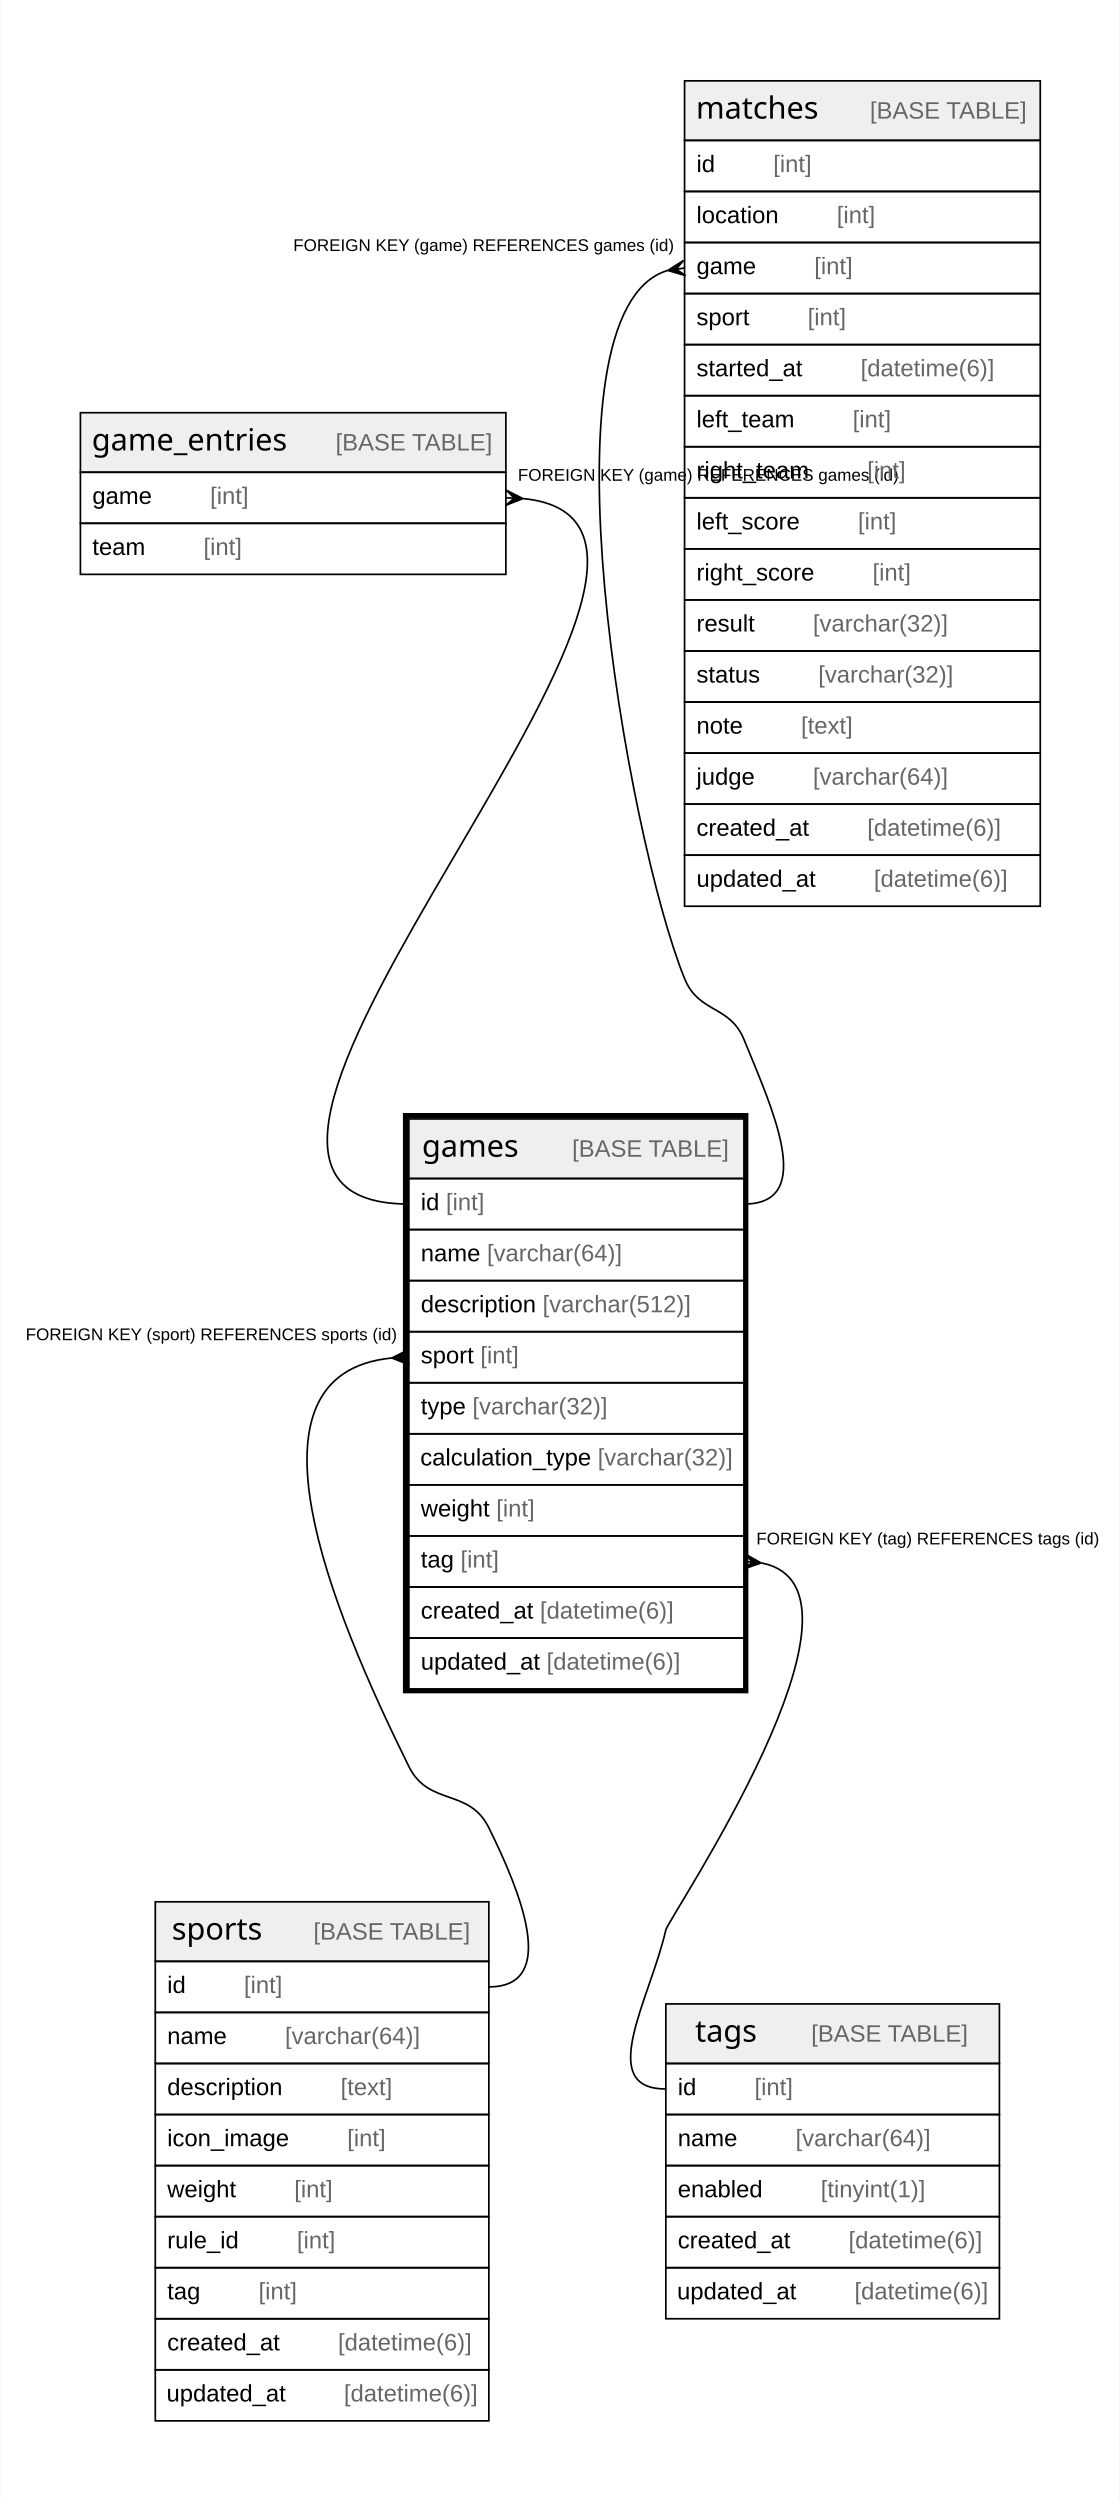
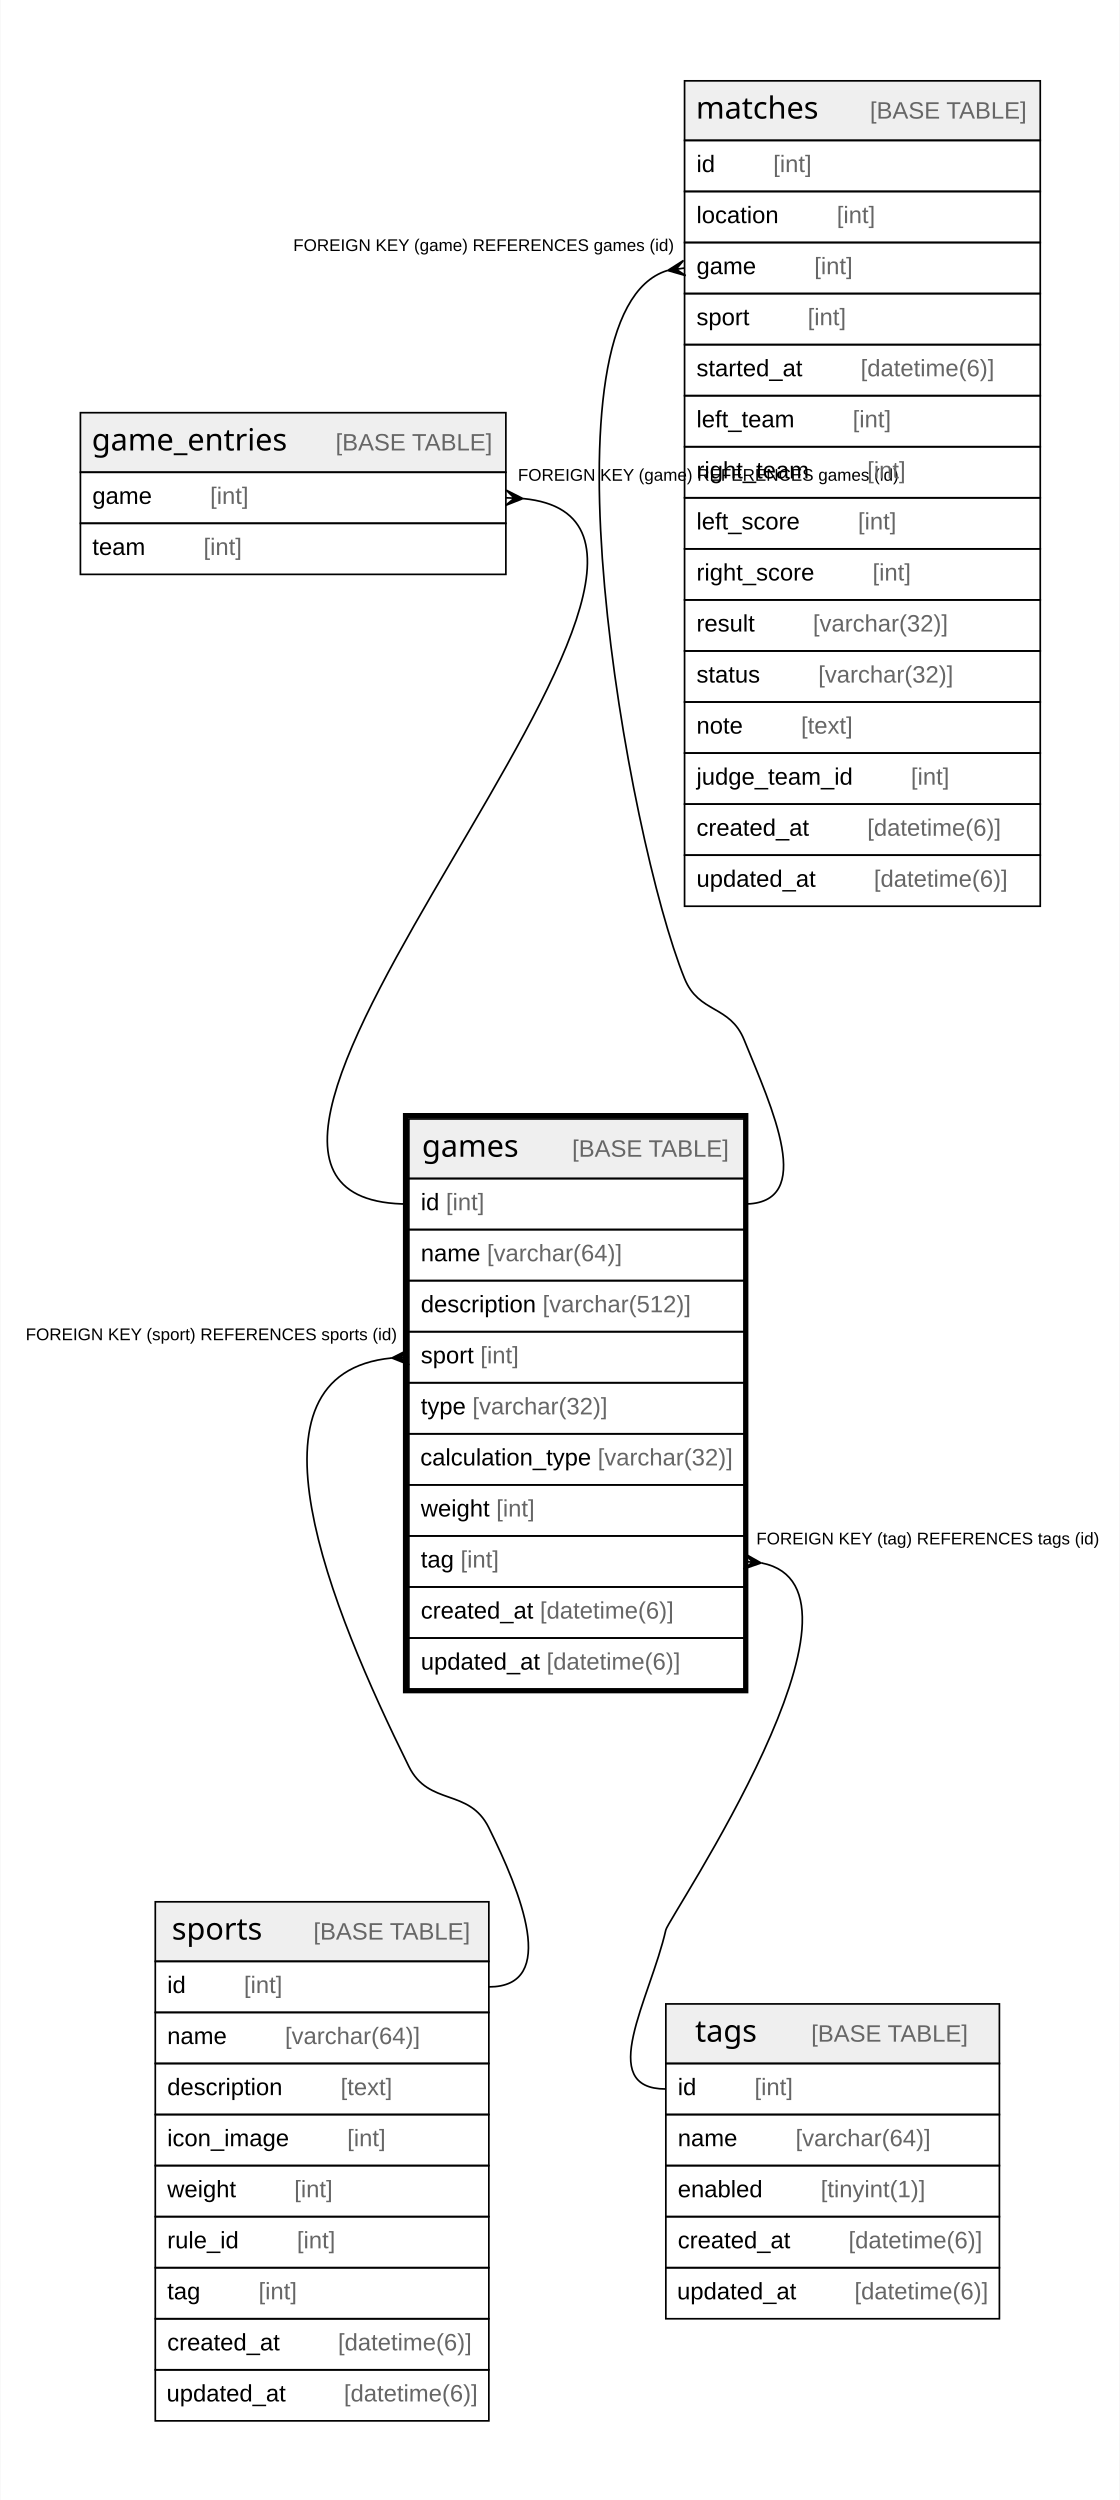
<svg xmlns="http://www.w3.org/2000/svg" width="658pt" height="1469pt" viewBox="0.00 0.00 657.50 1469.00">
  <g id="graph0" class="graph" transform="scale(1 1) rotate(0) translate(4 1465)">
    <polygon fill="#ffffff" stroke="transparent" points="-4,4 -4,-1465 653.5,-1465 653.5,4 -4,4" />
    <g id="node1" class="node">
      <polygon fill="#efefef" stroke="transparent" points="236,-772.5 236,-807.5 433,-807.5 433,-772.5 236,-772.5" />
      <polygon fill="none" stroke="#000000" points="236,-772.5 236,-807.5 433,-807.5 433,-772.5 236,-772.5" />
      <text text-anchor="start" x="243.711" y="-785.3" font-family="Arial Bold" font-size="18.00" fill="#000000">games</text>
      <text text-anchor="start" x="297.721" y="-785.3" font-family="Arial" font-size="14.00" fill="#000000">    </text>
      <text text-anchor="start" x="331.926" y="-785.3" font-family="Arial" font-size="14.00" fill="#666666">[BASE TABLE]</text>
      <polygon fill="none" stroke="#000000" points="236,-742.5 236,-772.5 433,-772.5 433,-742.5 236,-742.5" />
      <text text-anchor="start" x="243" y="-753.9" font-family="Arial" font-size="14.00" fill="#000000">id </text>
      <text text-anchor="start" x="257.78" y="-753.9" font-family="Arial" font-size="14.00" fill="#666666">[int]</text>
      <polygon fill="none" stroke="#000000" points="236,-712.5 236,-742.5 433,-742.5 433,-712.5 236,-712.5" />
      <text text-anchor="start" x="243" y="-723.9" font-family="Arial" font-size="14.00" fill="#000000">name </text>
      <text text-anchor="start" x="281.899" y="-723.9" font-family="Arial" font-size="14.00" fill="#666666">[varchar(64)]</text>
      <polygon fill="none" stroke="#000000" points="236,-682.5 236,-712.5 433,-712.5 433,-682.5 236,-682.5" />
      <text text-anchor="start" x="243" y="-693.9" font-family="Arial" font-size="14.00" fill="#000000">description </text>
      <text text-anchor="start" x="314.568" y="-693.9" font-family="Arial" font-size="14.00" fill="#666666">[varchar(512)]</text>
      <polygon fill="none" stroke="#000000" points="236,-652.5 236,-682.5 433,-682.5 433,-652.5 236,-652.5" />
      <text text-anchor="start" x="243" y="-663.9" font-family="Arial" font-size="14.00" fill="#000000">sport </text>
      <text text-anchor="start" x="278.007" y="-663.9" font-family="Arial" font-size="14.00" fill="#666666">[int]</text>
      <polygon fill="none" stroke="#000000" points="236,-622.5 236,-652.5 433,-652.5 433,-622.5 236,-622.5" />
      <text text-anchor="start" x="243" y="-633.9" font-family="Arial" font-size="14.00" fill="#000000">type </text>
      <text text-anchor="start" x="273.346" y="-633.9" font-family="Arial" font-size="14.00" fill="#666666">[varchar(32)]</text>
      <polygon fill="none" stroke="#000000" points="236,-592.5 236,-622.5 433,-622.5 433,-592.5 236,-592.5" />
      <text text-anchor="start" x="242.706" y="-603.9" font-family="Arial" font-size="14.00" fill="#000000">calculation_type </text>
      <text text-anchor="start" x="346.958" y="-603.9" font-family="Arial" font-size="14.00" fill="#666666">[varchar(32)]</text>
      <polygon fill="none" stroke="#000000" points="236,-562.5 236,-592.5 433,-592.5 433,-562.5 236,-562.5" />
      <text text-anchor="start" x="243" y="-573.9" font-family="Arial" font-size="14.00" fill="#000000">weight </text>
      <text text-anchor="start" x="287.342" y="-573.9" font-family="Arial" font-size="14.00" fill="#666666">[int]</text>
      <polygon fill="none" stroke="#000000" points="236,-532.5 236,-562.5 433,-562.5 433,-532.5 236,-532.5" />
      <text text-anchor="start" x="243" y="-543.9" font-family="Arial" font-size="14.00" fill="#000000">tag </text>
      <text text-anchor="start" x="266.346" y="-543.9" font-family="Arial" font-size="14.00" fill="#666666">[int]</text>
      <polygon fill="none" stroke="#000000" points="236,-502.5 236,-532.5 433,-532.5 433,-502.5 236,-502.5" />
      <text text-anchor="start" x="243" y="-513.9" font-family="Arial" font-size="14.00" fill="#000000">created_at </text>
      <text text-anchor="start" x="313.028" y="-513.9" font-family="Arial" font-size="14.00" fill="#666666">[datetime(6)]</text>
      <polygon fill="none" stroke="#000000" points="236,-472.5 236,-502.5 433,-502.5 433,-472.5 236,-472.5" />
      <text text-anchor="start" x="243" y="-483.9" font-family="Arial" font-size="14.00" fill="#000000">updated_at </text>
      <text text-anchor="start" x="316.933" y="-483.9" font-family="Arial" font-size="14.00" fill="#666666">[datetime(6)]</text>
      <polygon fill="none" stroke="#000000" stroke-width="3" points="234,-471.5 234,-809.5 434,-809.5 434,-471.5 234,-471.5" />
    </g>
    <g id="node4" class="node">
      <polygon fill="#efefef" stroke="transparent" points="87,-312.5 87,-347.5 283,-347.5 283,-312.5 87,-312.5" />
      <polygon fill="none" stroke="#000000" points="87,-312.5 87,-347.5 283,-347.5 283,-312.5 87,-312.5" />
      <text text-anchor="start" x="96.713" y="-325.3" font-family="Arial Bold" font-size="18.00" fill="#000000">sports</text>
      <text text-anchor="start" x="145.719" y="-325.3" font-family="Arial" font-size="14.00" fill="#000000">    </text>
      <text text-anchor="start" x="179.924" y="-325.3" font-family="Arial" font-size="14.00" fill="#666666">[BASE TABLE]</text>
      <polygon fill="none" stroke="#000000" points="87,-282.5 87,-312.5 283,-312.5 283,-282.5 87,-282.5" />
      <text text-anchor="start" x="94" y="-293.9" font-family="Arial" font-size="14.00" fill="#000000">id    </text>
      <text text-anchor="start" x="139.094" y="-293.9" font-family="Arial" font-size="14.00" fill="#666666">[int]</text>
      <polygon fill="none" stroke="#000000" points="87,-252.5 87,-282.5 283,-282.5 283,-252.5 87,-252.5" />
      <text text-anchor="start" x="94" y="-263.9" font-family="Arial" font-size="14.00" fill="#000000">name    </text>
      <text text-anchor="start" x="163.213" y="-263.9" font-family="Arial" font-size="14.00" fill="#666666">[varchar(64)]</text>
      <polygon fill="none" stroke="#000000" points="87,-222.5 87,-252.5 283,-252.5 283,-222.5 87,-222.5" />
      <text text-anchor="start" x="94" y="-233.9" font-family="Arial" font-size="14.00" fill="#000000">description    </text>
      <text text-anchor="start" x="195.882" y="-233.9" font-family="Arial" font-size="14.00" fill="#666666">[text]</text>
      <polygon fill="none" stroke="#000000" points="87,-192.5 87,-222.5 283,-222.5 283,-192.5 87,-192.5" />
      <text text-anchor="start" x="94" y="-203.9" font-family="Arial" font-size="14.00" fill="#000000">icon_image    </text>
      <text text-anchor="start" x="199.774" y="-203.9" font-family="Arial" font-size="14.00" fill="#666666">[int]</text>
      <polygon fill="none" stroke="#000000" points="87,-162.5 87,-192.5 283,-192.5 283,-162.5 87,-162.5" />
      <text text-anchor="start" x="94" y="-173.9" font-family="Arial" font-size="14.00" fill="#000000">weight    </text>
      <text text-anchor="start" x="168.656" y="-173.9" font-family="Arial" font-size="14.00" fill="#666666">[int]</text>
      <polygon fill="none" stroke="#000000" points="87,-132.5 87,-162.5 283,-162.5 283,-132.5 87,-132.5" />
      <text text-anchor="start" x="94" y="-143.9" font-family="Arial" font-size="14.00" fill="#000000">rule_id    </text>
      <text text-anchor="start" x="170.209" y="-143.9" font-family="Arial" font-size="14.00" fill="#666666">[int]</text>
      <polygon fill="none" stroke="#000000" points="87,-102.5 87,-132.5 283,-132.5 283,-102.5 87,-102.5" />
      <text text-anchor="start" x="94" y="-113.9" font-family="Arial" font-size="14.00" fill="#000000">tag    </text>
      <text text-anchor="start" x="147.661" y="-113.9" font-family="Arial" font-size="14.00" fill="#666666">[int]</text>
      <polygon fill="none" stroke="#000000" points="87,-72.5 87,-102.5 283,-102.5 283,-72.5 87,-72.5" />
      <text text-anchor="start" x="94" y="-83.9" font-family="Arial" font-size="14.00" fill="#000000">created_at    </text>
      <text text-anchor="start" x="194.342" y="-83.9" font-family="Arial" font-size="14.00" fill="#666666">[datetime(6)]</text>
      <polygon fill="none" stroke="#000000" points="87,-42.5 87,-72.5 283,-72.5 283,-42.5 87,-42.5" />
      <text text-anchor="start" x="93.595" y="-53.9" font-family="Arial" font-size="14.00" fill="#000000">updated_at    </text>
      <text text-anchor="start" x="197.841" y="-53.9" font-family="Arial" font-size="14.00" fill="#666666">[datetime(6)]</text>
    </g>
    <g id="edge3" class="edge">
      <path fill="none" stroke="#000000" d="M225.897,-667.029C133.054,-657.948 190.254,-519.663 236,-427 247.648,-403.406 271.352,-414.594 283,-391 301.396,-353.738 324.556,-297.5 283,-297.5" />
      <polygon fill="#000000" stroke="#000000" points="226.011,-667.034 235.79,-671.995 231.005,-667.267 236,-667.5 236,-667.5 236,-667.5 231.005,-667.267 236.21,-663.005 226.011,-667.034 226.011,-667.034" />
      <text text-anchor="start" x="10.835" y="-677.5" font-family="Arial" font-size="10.00" fill="#000000">FOREIGN KEY (sport) REFERENCES sports (id)</text>
    </g>
    <g id="node5" class="node">
      <polygon fill="#efefef" stroke="transparent" points="387,-252.5 387,-287.5 583,-287.5 583,-252.5 387,-252.5" />
      <polygon fill="none" stroke="#000000" points="387,-252.5 387,-287.5 583,-287.5 583,-252.5 387,-252.5" />
      <text text-anchor="start" x="404.209" y="-265.3" font-family="Arial Bold" font-size="18.00" fill="#000000">tags</text>
      <text text-anchor="start" x="438.223" y="-265.3" font-family="Arial" font-size="14.00" fill="#000000">    </text>
      <text text-anchor="start" x="472.428" y="-265.3" font-family="Arial" font-size="14.00" fill="#666666">[BASE TABLE]</text>
      <polygon fill="none" stroke="#000000" points="387,-222.5 387,-252.5 583,-252.5 583,-222.5 387,-222.5" />
      <text text-anchor="start" x="394" y="-233.9" font-family="Arial" font-size="14.00" fill="#000000">id    </text>
      <text text-anchor="start" x="439.094" y="-233.9" font-family="Arial" font-size="14.00" fill="#666666">[int]</text>
      <polygon fill="none" stroke="#000000" points="387,-192.5 387,-222.5 583,-222.5 583,-192.5 387,-192.5" />
      <text text-anchor="start" x="394" y="-203.9" font-family="Arial" font-size="14.00" fill="#000000">name    </text>
      <text text-anchor="start" x="463.213" y="-203.9" font-family="Arial" font-size="14.00" fill="#666666">[varchar(64)]</text>
      <polygon fill="none" stroke="#000000" points="387,-162.5 387,-192.5 583,-192.5 583,-162.5 387,-162.5" />
      <text text-anchor="start" x="394" y="-173.9" font-family="Arial" font-size="14.00" fill="#000000">enabled    </text>
      <text text-anchor="start" x="478.007" y="-173.9" font-family="Arial" font-size="14.00" fill="#666666">[tinyint(1)]</text>
      <polygon fill="none" stroke="#000000" points="387,-132.5 387,-162.5 583,-162.5 583,-132.5 387,-132.5" />
      <text text-anchor="start" x="394" y="-143.9" font-family="Arial" font-size="14.00" fill="#000000">created_at    </text>
      <text text-anchor="start" x="494.342" y="-143.9" font-family="Arial" font-size="14.00" fill="#666666">[datetime(6)]</text>
      <polygon fill="none" stroke="#000000" points="387,-102.5 387,-132.5 583,-132.5 583,-102.5 387,-102.5" />
      <text text-anchor="start" x="393.595" y="-113.9" font-family="Arial" font-size="14.00" fill="#000000">updated_at    </text>
      <text text-anchor="start" x="497.841" y="-113.9" font-family="Arial" font-size="14.00" fill="#666666">[datetime(6)]</text>
    </g>
    <g id="edge4" class="edge">
      <path fill="none" stroke="#000000" d="M443.357,-546.567C519.668,-531.474 388.623,-338.144 387,-331 377.793,-290.477 345.444,-237.5 387,-237.5" />
      <polygon fill="#000000" stroke="#000000" points="442.96,-546.603 432.596,-543.018 437.98,-547.052 433,-547.5 433,-547.5 433,-547.5 437.98,-547.052 433.404,-551.982 442.96,-546.603 442.96,-546.603" />
      <text text-anchor="start" x="440.163" y="-557.5" font-family="Arial" font-size="10.00" fill="#000000">FOREIGN KEY (tag) REFERENCES tags (id)</text>
    </g>
    <g id="node2" class="node">
      <polygon fill="#efefef" stroke="transparent" points="43,-1187.5 43,-1222.5 293,-1222.5 293,-1187.5 43,-1187.5" />
      <polygon fill="none" stroke="#000000" points="43,-1187.5 43,-1222.5 293,-1222.5 293,-1187.5 43,-1187.5" />
      <text text-anchor="start" x="49.704" y="-1200.3" font-family="Arial Bold" font-size="18.00" fill="#000000">game_entries</text>
      <text text-anchor="start" x="158.728" y="-1200.3" font-family="Arial" font-size="14.00" fill="#000000">    </text>
      <text text-anchor="start" x="192.933" y="-1200.3" font-family="Arial" font-size="14.00" fill="#666666">[BASE TABLE]</text>
      <polygon fill="none" stroke="#000000" points="43,-1157.5 43,-1187.5 293,-1187.5 293,-1157.5 43,-1157.5" />
      <text text-anchor="start" x="50" y="-1168.9" font-family="Arial" font-size="14.00" fill="#000000">game    </text>
      <text text-anchor="start" x="119.213" y="-1168.9" font-family="Arial" font-size="14.00" fill="#666666">[int]</text>
      <polygon fill="none" stroke="#000000" points="43,-1127.5 43,-1157.5 293,-1157.5 293,-1127.5 43,-1127.5" />
      <text text-anchor="start" x="50" y="-1138.9" font-family="Arial" font-size="14.00" fill="#000000">team    </text>
      <text text-anchor="start" x="115.321" y="-1138.9" font-family="Arial" font-size="14.00" fill="#666666">[int]</text>
    </g>
    <g id="edge1" class="edge">
      <path fill="none" stroke="#000000" d="M303.214,-1172.031C462.639,-1156.447 53.46,-757.5 236,-757.5" />
      <polygon fill="#000000" stroke="#000000" points="302.99,-1172.041 292.794,-1168.005 297.995,-1172.271 293,-1172.5 293,-1172.5 293,-1172.5 297.995,-1172.271 293.206,-1176.995 302.99,-1172.041 302.99,-1172.041" />
      <text text-anchor="start" x="300.055" y="-1182.5" font-family="Arial" font-size="10.00" fill="#000000">FOREIGN KEY (game) REFERENCES games (id)</text>
    </g>
    <g id="node3" class="node">
      <polygon fill="#efefef" stroke="transparent" points="398,-1382.5 398,-1417.5 607,-1417.5 607,-1382.5 398,-1382.5" />
      <polygon fill="none" stroke="#000000" points="398,-1382.5 398,-1417.5 607,-1417.5 607,-1382.5 398,-1382.5" />
      <text text-anchor="start" x="404.709" y="-1395.3" font-family="Arial Bold" font-size="18.00" fill="#000000">matches</text>
      <text text-anchor="start" x="472.723" y="-1395.3" font-family="Arial" font-size="14.00" fill="#000000">    </text>
      <text text-anchor="start" x="506.927" y="-1395.3" font-family="Arial" font-size="14.00" fill="#666666">[BASE TABLE]</text>
      <polygon fill="none" stroke="#000000" points="398,-1352.5 398,-1382.5 607,-1382.5 607,-1352.5 398,-1352.5" />
      <text text-anchor="start" x="405" y="-1363.9" font-family="Arial" font-size="14.00" fill="#000000">id    </text>
      <text text-anchor="start" x="450.094" y="-1363.9" font-family="Arial" font-size="14.00" fill="#666666">[int]</text>
      <polygon fill="none" stroke="#000000" points="398,-1322.5 398,-1352.5 607,-1352.5 607,-1322.5 398,-1322.5" />
      <text text-anchor="start" x="405" y="-1333.9" font-family="Arial" font-size="14.00" fill="#000000">location    </text>
      <text text-anchor="start" x="487.439" y="-1333.9" font-family="Arial" font-size="14.00" fill="#666666">[int]</text>
      <polygon fill="none" stroke="#000000" points="398,-1292.5 398,-1322.5 607,-1322.5 607,-1292.5 398,-1292.5" />
      <text text-anchor="start" x="405" y="-1303.9" font-family="Arial" font-size="14.00" fill="#000000">game    </text>
      <text text-anchor="start" x="474.213" y="-1303.9" font-family="Arial" font-size="14.00" fill="#666666">[int]</text>
      <polygon fill="none" stroke="#000000" points="398,-1262.5 398,-1292.5 607,-1292.5 607,-1262.5 398,-1262.5" />
      <text text-anchor="start" x="405" y="-1273.9" font-family="Arial" font-size="14.00" fill="#000000">sport    </text>
      <text text-anchor="start" x="470.321" y="-1273.9" font-family="Arial" font-size="14.00" fill="#666666">[int]</text>
      <polygon fill="none" stroke="#000000" points="398,-1232.5 398,-1262.5 607,-1262.5 607,-1232.5 398,-1232.5" />
      <text text-anchor="start" x="405" y="-1243.9" font-family="Arial" font-size="14.00" fill="#000000">started_at    </text>
      <text text-anchor="start" x="501.45" y="-1243.9" font-family="Arial" font-size="14.00" fill="#666666">[datetime(6)]</text>
      <polygon fill="none" stroke="#000000" points="398,-1202.5 398,-1232.5 607,-1232.5 607,-1202.5 398,-1202.5" />
      <text text-anchor="start" x="405" y="-1213.9" font-family="Arial" font-size="14.00" fill="#000000">left_team    </text>
      <text text-anchor="start" x="496.774" y="-1213.9" font-family="Arial" font-size="14.00" fill="#666666">[int]</text>
      <polygon fill="none" stroke="#000000" points="398,-1172.5 398,-1202.5 607,-1202.5 607,-1172.5 398,-1172.5" />
      <text text-anchor="start" x="405" y="-1183.9" font-family="Arial" font-size="14.00" fill="#000000">right_team    </text>
      <text text-anchor="start" x="505.327" y="-1183.9" font-family="Arial" font-size="14.00" fill="#666666">[int]</text>
      <polygon fill="none" stroke="#000000" points="398,-1142.5 398,-1172.5 607,-1172.5 607,-1142.5 398,-1142.5" />
      <text text-anchor="start" x="405" y="-1153.9" font-family="Arial" font-size="14.00" fill="#000000">left_score    </text>
      <text text-anchor="start" x="499.884" y="-1153.9" font-family="Arial" font-size="14.00" fill="#666666">[int]</text>
      <polygon fill="none" stroke="#000000" points="398,-1112.5 398,-1142.5 607,-1142.5 607,-1112.5 398,-1112.5" />
      <text text-anchor="start" x="405" y="-1123.9" font-family="Arial" font-size="14.00" fill="#000000">right_score    </text>
      <text text-anchor="start" x="508.436" y="-1123.9" font-family="Arial" font-size="14.00" fill="#666666">[int]</text>
      <polygon fill="none" stroke="#000000" points="398,-1082.5 398,-1112.5 607,-1112.5 607,-1082.5 398,-1082.5" />
      <text text-anchor="start" x="405" y="-1093.9" font-family="Arial" font-size="14.00" fill="#000000">result    </text>
      <text text-anchor="start" x="473.428" y="-1093.9" font-family="Arial" font-size="14.00" fill="#666666">[varchar(32)]</text>
      <polygon fill="none" stroke="#000000" points="398,-1052.5 398,-1082.5 607,-1082.5 607,-1052.5 398,-1052.5" />
      <text text-anchor="start" x="405" y="-1063.9" font-family="Arial" font-size="14.00" fill="#000000">status    </text>
      <text text-anchor="start" x="476.551" y="-1063.9" font-family="Arial" font-size="14.00" fill="#666666">[varchar(32)]</text>
      <polygon fill="none" stroke="#000000" points="398,-1022.5 398,-1052.5 607,-1052.5 607,-1022.5 398,-1022.5" />
      <text text-anchor="start" x="405" y="-1033.9" font-family="Arial" font-size="14.00" fill="#000000">note    </text>
      <text text-anchor="start" x="466.443" y="-1033.9" font-family="Arial" font-size="14.00" fill="#666666">[text]</text>
      <polygon fill="none" stroke="#000000" points="398,-992.5 398,-1022.5 607,-1022.5 607,-992.5 398,-992.5" />
-       <text text-anchor="start" x="405" y="-1003.9" font-family="Arial" font-size="14.00" fill="#000000">judge    </text>
-       <text text-anchor="start" x="473.442" y="-1003.9" font-family="Arial" font-size="14.00" fill="#666666">[varchar(64)]</text>
+       <text text-anchor="start" x="405" y="-1003.9" font-family="Arial" font-size="14.00" fill="#000000">judge_team_id    </text>
+       <text text-anchor="start" x="531.013" y="-1003.9" font-family="Arial" font-size="14.00" fill="#666666">[int]</text>
      <polygon fill="none" stroke="#000000" points="398,-962.5 398,-992.5 607,-992.5 607,-962.5 398,-962.5" />
      <text text-anchor="start" x="405" y="-973.9" font-family="Arial" font-size="14.00" fill="#000000">created_at    </text>
      <text text-anchor="start" x="505.342" y="-973.9" font-family="Arial" font-size="14.00" fill="#666666">[datetime(6)]</text>
      <polygon fill="none" stroke="#000000" points="398,-932.5 398,-962.5 607,-962.5 607,-932.5 398,-932.5" />
      <text text-anchor="start" x="405" y="-943.9" font-family="Arial" font-size="14.00" fill="#000000">updated_at    </text>
      <text text-anchor="start" x="509.247" y="-943.9" font-family="Arial" font-size="14.00" fill="#666666">[datetime(6)]</text>
    </g>
    <g id="edge2" class="edge">
      <path fill="none" stroke="#000000" d="M387.807,-1306.017C309.709,-1281.973 364.463,-972.605 398,-890 406.394,-869.324 424.606,-874.676 433,-854 449.133,-814.261 475.889,-757.5 433,-757.5" />
      <polygon fill="#000000" stroke="#000000" points="388.104,-1306.06 397.352,-1311.953 393.052,-1306.78 398,-1307.5 398,-1307.5 398,-1307.5 393.052,-1306.78 398.648,-1303.047 388.104,-1306.06 388.104,-1306.06" />
      <text text-anchor="start" x="168.054" y="-1317.5" font-family="Arial" font-size="10.00" fill="#000000">FOREIGN KEY (game) REFERENCES games (id)</text>
    </g>
  </g>
</svg>
